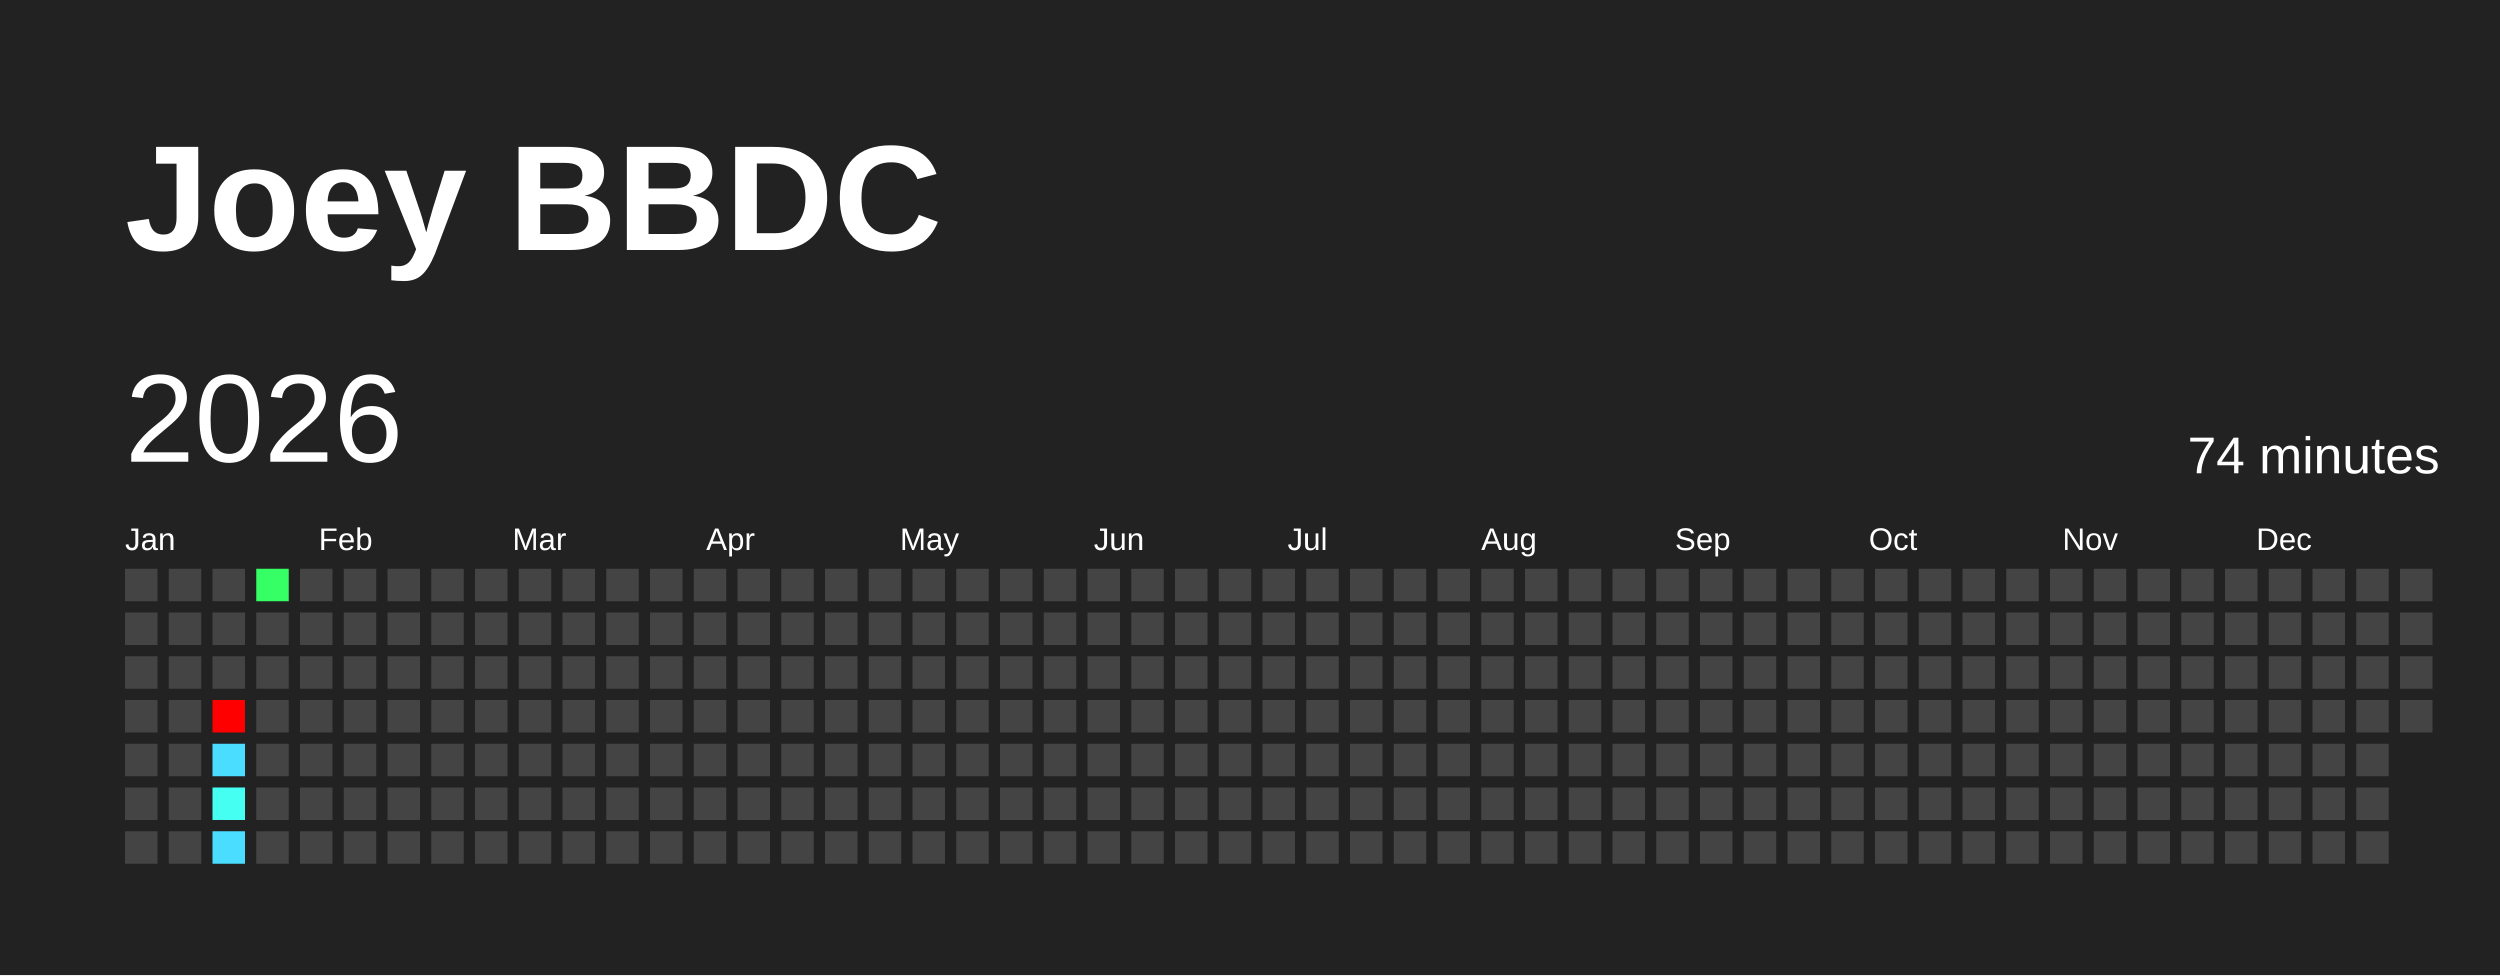
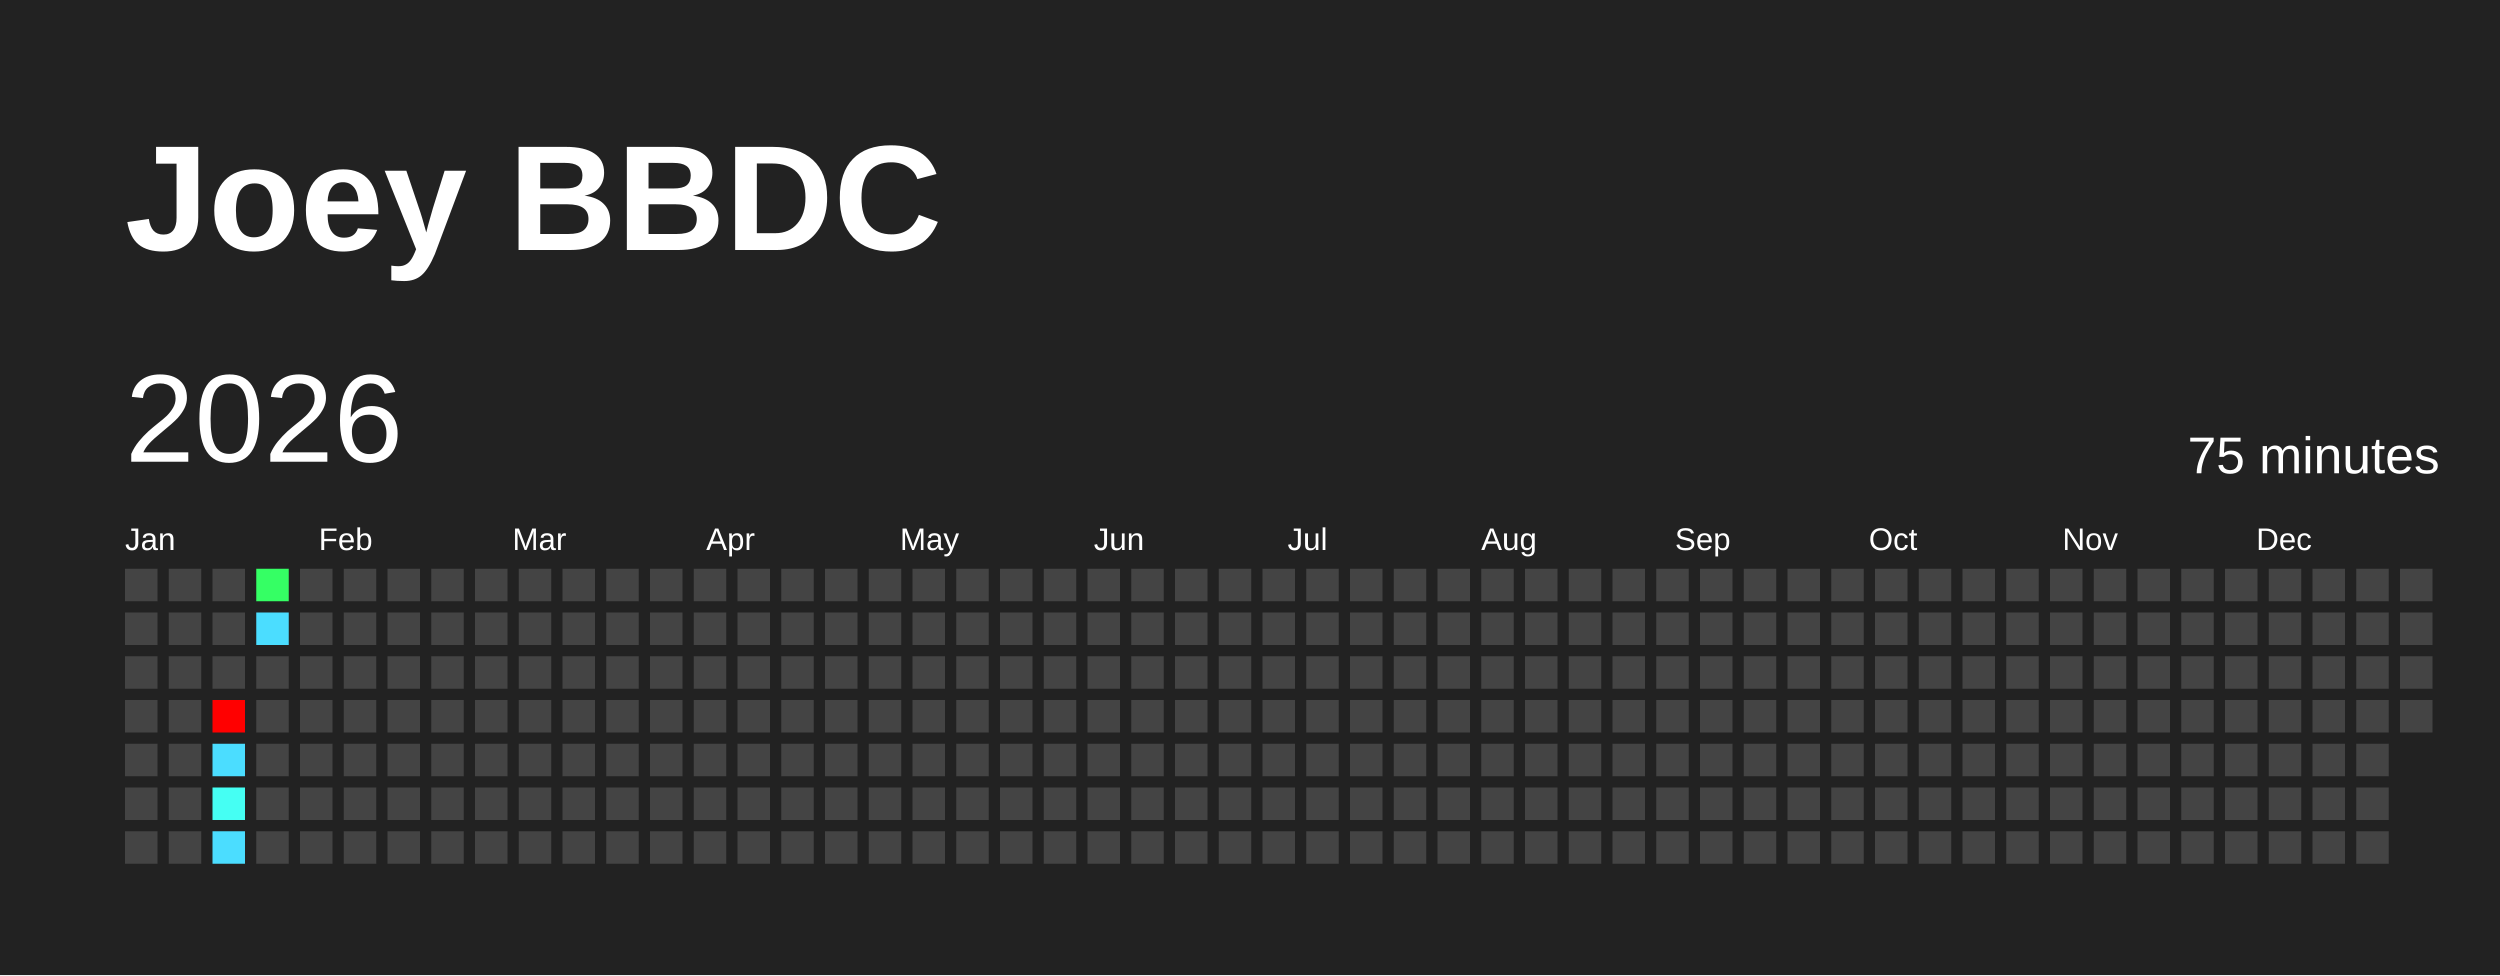
<svg xmlns="http://www.w3.org/2000/svg" baseProfile="full" height="78mm" version="1.1" viewBox="0,0,200,78" width="200mm">
  <defs />
  <rect fill="#222222" height="78" width="200" x="0" y="0" />
  <text fill="#FFFFFF" style="font-size:12px; font-family:Arial; font-weight:bold;" x="10" y="20">Joey BBDC</text>
  <text dominant-baseline="hanging" fill="#FFFFFF" style="font-size:10.0px; font-family:Arial;" x="10" y="30">2026</text>
-   <text dominant-baseline="hanging" fill="#FFFFFF" style="font-size:4.125px; font-family:Arial;" x="175" y="35">74 minutes</text>
+   <text dominant-baseline="hanging" fill="#FFFFFF" style="font-size:4.125px; font-family:Arial;" x="175" y="35">75 minutes</text>
  <text fill="#FFFFFF" style="font-size:2.5px; font-family:Arial" x="10.0" y="44">Jan</text>
  <text fill="#FFFFFF" style="font-size:2.5px; font-family:Arial" x="25.5" y="44">Feb</text>
  <text fill="#FFFFFF" style="font-size:2.5px; font-family:Arial" x="41.0" y="44">Mar</text>
  <text fill="#FFFFFF" style="font-size:2.5px; font-family:Arial" x="56.5" y="44">Apr</text>
  <text fill="#FFFFFF" style="font-size:2.5px; font-family:Arial" x="72.0" y="44">May</text>
  <text fill="#FFFFFF" style="font-size:2.5px; font-family:Arial" x="87.5" y="44">Jun</text>
  <text fill="#FFFFFF" style="font-size:2.5px; font-family:Arial" x="103.0" y="44">Jul</text>
  <text fill="#FFFFFF" style="font-size:2.5px; font-family:Arial" x="118.5" y="44">Aug</text>
  <text fill="#FFFFFF" style="font-size:2.5px; font-family:Arial" x="134.0" y="44">Sep</text>
  <text fill="#FFFFFF" style="font-size:2.5px; font-family:Arial" x="149.5" y="44">Oct</text>
  <text fill="#FFFFFF" style="font-size:2.5px; font-family:Arial" x="165.0" y="44">Nov</text>
  <text fill="#FFFFFF" style="font-size:2.5px; font-family:Arial" x="180.5" y="44">Dec</text>
  <rect fill="#444444" height="2.6" width="2.6" x="10.0" y="45.5" />
  <rect fill="#444444" height="2.6" width="2.6" x="10.0" y="49.0" />
  <rect fill="#444444" height="2.6" width="2.6" x="10.0" y="52.5" />
  <rect fill="#444444" height="2.6" width="2.6" x="10.0" y="56.0" />
  <rect fill="#444444" height="2.6" width="2.6" x="10.0" y="59.5" />
  <rect fill="#444444" height="2.6" width="2.6" x="10.0" y="63.0" />
  <rect fill="#444444" height="2.6" width="2.6" x="10.0" y="66.5" />
  <rect fill="#444444" height="2.6" width="2.6" x="13.5" y="45.5" />
  <rect fill="#444444" height="2.6" width="2.6" x="13.5" y="49.0" />
  <rect fill="#444444" height="2.6" width="2.6" x="13.5" y="52.5" />
  <rect fill="#444444" height="2.6" width="2.6" x="13.5" y="56.0" />
  <rect fill="#444444" height="2.6" width="2.6" x="13.5" y="59.5" />
  <rect fill="#444444" height="2.6" width="2.6" x="13.5" y="63.0" />
  <rect fill="#444444" height="2.6" width="2.6" x="13.5" y="66.5" />
  <rect fill="#444444" height="2.6" width="2.6" x="17.0" y="45.5" />
  <rect fill="#444444" height="2.6" width="2.6" x="17.0" y="49.0" />
  <rect fill="#444444" height="2.6" width="2.6" x="17.0" y="52.5" />
  <rect fill="red" height="2.6" width="2.6" x="17.0" y="56.0" />
  <rect fill="#4bddff" height="2.6" width="2.6" x="17.0" y="59.5" />
  <rect fill="#45fff3" height="2.6" width="2.6" x="17.0" y="63.0" />
  <rect fill="#4bddff" height="2.6" width="2.6" x="17.0" y="66.5" />
  <rect fill="#35ff64" height="2.6" width="2.6" x="20.5" y="45.5" />
-   <rect fill="#444444" height="2.6" width="2.6" x="20.5" y="49.0" />
+   <rect fill="#4bddff" height="2.6" width="2.6" x="20.5" y="49.0" />
  <rect fill="#444444" height="2.6" width="2.6" x="20.5" y="52.5" />
  <rect fill="#444444" height="2.6" width="2.6" x="20.5" y="56.0" />
  <rect fill="#444444" height="2.6" width="2.6" x="20.5" y="59.5" />
  <rect fill="#444444" height="2.6" width="2.6" x="20.5" y="63.0" />
  <rect fill="#444444" height="2.6" width="2.6" x="20.5" y="66.5" />
  <rect fill="#444444" height="2.6" width="2.6" x="24.0" y="45.5" />
  <rect fill="#444444" height="2.6" width="2.6" x="24.0" y="49.0" />
  <rect fill="#444444" height="2.6" width="2.6" x="24.0" y="52.5" />
  <rect fill="#444444" height="2.6" width="2.6" x="24.0" y="56.0" />
  <rect fill="#444444" height="2.6" width="2.6" x="24.0" y="59.5" />
  <rect fill="#444444" height="2.6" width="2.6" x="24.0" y="63.0" />
  <rect fill="#444444" height="2.6" width="2.6" x="24.0" y="66.5" />
  <rect fill="#444444" height="2.6" width="2.6" x="27.5" y="45.5" />
  <rect fill="#444444" height="2.6" width="2.6" x="27.5" y="49.0" />
  <rect fill="#444444" height="2.6" width="2.6" x="27.5" y="52.5" />
  <rect fill="#444444" height="2.6" width="2.6" x="27.5" y="56.0" />
  <rect fill="#444444" height="2.6" width="2.6" x="27.5" y="59.5" />
  <rect fill="#444444" height="2.6" width="2.6" x="27.5" y="63.0" />
  <rect fill="#444444" height="2.6" width="2.6" x="27.5" y="66.5" />
  <rect fill="#444444" height="2.6" width="2.6" x="31.0" y="45.5" />
  <rect fill="#444444" height="2.6" width="2.6" x="31.0" y="49.0" />
  <rect fill="#444444" height="2.6" width="2.6" x="31.0" y="52.5" />
  <rect fill="#444444" height="2.6" width="2.6" x="31.0" y="56.0" />
  <rect fill="#444444" height="2.6" width="2.6" x="31.0" y="59.5" />
  <rect fill="#444444" height="2.6" width="2.6" x="31.0" y="63.0" />
  <rect fill="#444444" height="2.6" width="2.6" x="31.0" y="66.5" />
  <rect fill="#444444" height="2.6" width="2.6" x="34.5" y="45.5" />
  <rect fill="#444444" height="2.6" width="2.6" x="34.5" y="49.0" />
  <rect fill="#444444" height="2.6" width="2.6" x="34.5" y="52.5" />
  <rect fill="#444444" height="2.6" width="2.6" x="34.5" y="56.0" />
  <rect fill="#444444" height="2.6" width="2.6" x="34.5" y="59.5" />
  <rect fill="#444444" height="2.6" width="2.6" x="34.5" y="63.0" />
  <rect fill="#444444" height="2.6" width="2.6" x="34.5" y="66.5" />
  <rect fill="#444444" height="2.6" width="2.6" x="38.0" y="45.5" />
  <rect fill="#444444" height="2.6" width="2.6" x="38.0" y="49.0" />
  <rect fill="#444444" height="2.6" width="2.6" x="38.0" y="52.5" />
  <rect fill="#444444" height="2.6" width="2.6" x="38.0" y="56.0" />
  <rect fill="#444444" height="2.6" width="2.6" x="38.0" y="59.5" />
  <rect fill="#444444" height="2.6" width="2.6" x="38.0" y="63.0" />
  <rect fill="#444444" height="2.6" width="2.6" x="38.0" y="66.5" />
  <rect fill="#444444" height="2.6" width="2.6" x="41.5" y="45.5" />
  <rect fill="#444444" height="2.6" width="2.6" x="41.5" y="49.0" />
  <rect fill="#444444" height="2.6" width="2.6" x="41.5" y="52.5" />
  <rect fill="#444444" height="2.6" width="2.6" x="41.5" y="56.0" />
  <rect fill="#444444" height="2.6" width="2.6" x="41.5" y="59.5" />
  <rect fill="#444444" height="2.6" width="2.6" x="41.5" y="63.0" />
  <rect fill="#444444" height="2.6" width="2.6" x="41.5" y="66.5" />
  <rect fill="#444444" height="2.6" width="2.6" x="45.0" y="45.5" />
  <rect fill="#444444" height="2.6" width="2.6" x="45.0" y="49.0" />
  <rect fill="#444444" height="2.6" width="2.6" x="45.0" y="52.5" />
  <rect fill="#444444" height="2.6" width="2.6" x="45.0" y="56.0" />
  <rect fill="#444444" height="2.6" width="2.6" x="45.0" y="59.5" />
  <rect fill="#444444" height="2.6" width="2.6" x="45.0" y="63.0" />
  <rect fill="#444444" height="2.6" width="2.6" x="45.0" y="66.5" />
  <rect fill="#444444" height="2.6" width="2.6" x="48.5" y="45.5" />
  <rect fill="#444444" height="2.6" width="2.6" x="48.5" y="49.0" />
  <rect fill="#444444" height="2.6" width="2.6" x="48.5" y="52.5" />
  <rect fill="#444444" height="2.6" width="2.6" x="48.5" y="56.0" />
  <rect fill="#444444" height="2.6" width="2.6" x="48.5" y="59.5" />
  <rect fill="#444444" height="2.6" width="2.6" x="48.5" y="63.0" />
  <rect fill="#444444" height="2.6" width="2.6" x="48.5" y="66.5" />
  <rect fill="#444444" height="2.6" width="2.6" x="52.0" y="45.5" />
  <rect fill="#444444" height="2.6" width="2.6" x="52.0" y="49.0" />
  <rect fill="#444444" height="2.6" width="2.6" x="52.0" y="52.5" />
  <rect fill="#444444" height="2.6" width="2.6" x="52.0" y="56.0" />
  <rect fill="#444444" height="2.6" width="2.6" x="52.0" y="59.5" />
  <rect fill="#444444" height="2.6" width="2.6" x="52.0" y="63.0" />
  <rect fill="#444444" height="2.6" width="2.6" x="52.0" y="66.5" />
  <rect fill="#444444" height="2.6" width="2.6" x="55.5" y="45.5" />
  <rect fill="#444444" height="2.6" width="2.6" x="55.5" y="49.0" />
  <rect fill="#444444" height="2.6" width="2.6" x="55.5" y="52.5" />
  <rect fill="#444444" height="2.6" width="2.6" x="55.5" y="56.0" />
  <rect fill="#444444" height="2.6" width="2.6" x="55.5" y="59.5" />
  <rect fill="#444444" height="2.6" width="2.6" x="55.5" y="63.0" />
  <rect fill="#444444" height="2.6" width="2.6" x="55.5" y="66.5" />
  <rect fill="#444444" height="2.6" width="2.6" x="59.0" y="45.5" />
  <rect fill="#444444" height="2.6" width="2.6" x="59.0" y="49.0" />
  <rect fill="#444444" height="2.6" width="2.6" x="59.0" y="52.5" />
  <rect fill="#444444" height="2.6" width="2.6" x="59.0" y="56.0" />
  <rect fill="#444444" height="2.6" width="2.6" x="59.0" y="59.5" />
  <rect fill="#444444" height="2.6" width="2.6" x="59.0" y="63.0" />
  <rect fill="#444444" height="2.6" width="2.6" x="59.0" y="66.5" />
  <rect fill="#444444" height="2.6" width="2.6" x="62.5" y="45.5" />
  <rect fill="#444444" height="2.6" width="2.6" x="62.5" y="49.0" />
  <rect fill="#444444" height="2.6" width="2.6" x="62.5" y="52.5" />
  <rect fill="#444444" height="2.6" width="2.6" x="62.5" y="56.0" />
  <rect fill="#444444" height="2.6" width="2.6" x="62.5" y="59.5" />
  <rect fill="#444444" height="2.6" width="2.6" x="62.5" y="63.0" />
  <rect fill="#444444" height="2.6" width="2.6" x="62.5" y="66.5" />
  <rect fill="#444444" height="2.6" width="2.6" x="66.0" y="45.5" />
  <rect fill="#444444" height="2.6" width="2.6" x="66.0" y="49.0" />
  <rect fill="#444444" height="2.6" width="2.6" x="66.0" y="52.5" />
  <rect fill="#444444" height="2.6" width="2.6" x="66.0" y="56.0" />
  <rect fill="#444444" height="2.6" width="2.6" x="66.0" y="59.5" />
  <rect fill="#444444" height="2.6" width="2.6" x="66.0" y="63.0" />
  <rect fill="#444444" height="2.6" width="2.6" x="66.0" y="66.5" />
  <rect fill="#444444" height="2.6" width="2.6" x="69.5" y="45.5" />
  <rect fill="#444444" height="2.6" width="2.6" x="69.5" y="49.0" />
  <rect fill="#444444" height="2.6" width="2.6" x="69.5" y="52.5" />
  <rect fill="#444444" height="2.6" width="2.6" x="69.5" y="56.0" />
  <rect fill="#444444" height="2.6" width="2.6" x="69.5" y="59.5" />
  <rect fill="#444444" height="2.6" width="2.6" x="69.5" y="63.0" />
  <rect fill="#444444" height="2.6" width="2.6" x="69.5" y="66.5" />
  <rect fill="#444444" height="2.6" width="2.6" x="73.0" y="45.5" />
  <rect fill="#444444" height="2.6" width="2.6" x="73.0" y="49.0" />
  <rect fill="#444444" height="2.6" width="2.6" x="73.0" y="52.5" />
  <rect fill="#444444" height="2.6" width="2.6" x="73.0" y="56.0" />
  <rect fill="#444444" height="2.6" width="2.6" x="73.0" y="59.5" />
  <rect fill="#444444" height="2.6" width="2.6" x="73.0" y="63.0" />
  <rect fill="#444444" height="2.6" width="2.6" x="73.0" y="66.5" />
  <rect fill="#444444" height="2.6" width="2.6" x="76.5" y="45.5" />
  <rect fill="#444444" height="2.6" width="2.6" x="76.5" y="49.0" />
  <rect fill="#444444" height="2.6" width="2.6" x="76.5" y="52.5" />
  <rect fill="#444444" height="2.6" width="2.6" x="76.5" y="56.0" />
  <rect fill="#444444" height="2.6" width="2.6" x="76.5" y="59.5" />
  <rect fill="#444444" height="2.6" width="2.6" x="76.5" y="63.0" />
  <rect fill="#444444" height="2.6" width="2.6" x="76.5" y="66.5" />
  <rect fill="#444444" height="2.6" width="2.6" x="80.0" y="45.5" />
  <rect fill="#444444" height="2.6" width="2.6" x="80.0" y="49.0" />
  <rect fill="#444444" height="2.6" width="2.6" x="80.0" y="52.5" />
  <rect fill="#444444" height="2.6" width="2.6" x="80.0" y="56.0" />
  <rect fill="#444444" height="2.6" width="2.6" x="80.0" y="59.5" />
  <rect fill="#444444" height="2.6" width="2.6" x="80.0" y="63.0" />
  <rect fill="#444444" height="2.6" width="2.6" x="80.0" y="66.5" />
  <rect fill="#444444" height="2.6" width="2.6" x="83.5" y="45.5" />
  <rect fill="#444444" height="2.6" width="2.6" x="83.5" y="49.0" />
  <rect fill="#444444" height="2.6" width="2.6" x="83.5" y="52.5" />
  <rect fill="#444444" height="2.6" width="2.6" x="83.5" y="56.0" />
  <rect fill="#444444" height="2.6" width="2.6" x="83.5" y="59.5" />
  <rect fill="#444444" height="2.6" width="2.6" x="83.5" y="63.0" />
  <rect fill="#444444" height="2.6" width="2.6" x="83.5" y="66.5" />
  <rect fill="#444444" height="2.6" width="2.6" x="87.0" y="45.5" />
  <rect fill="#444444" height="2.6" width="2.6" x="87.0" y="49.0" />
  <rect fill="#444444" height="2.6" width="2.6" x="87.0" y="52.5" />
  <rect fill="#444444" height="2.6" width="2.6" x="87.0" y="56.0" />
  <rect fill="#444444" height="2.6" width="2.6" x="87.0" y="59.5" />
  <rect fill="#444444" height="2.6" width="2.6" x="87.0" y="63.0" />
  <rect fill="#444444" height="2.6" width="2.6" x="87.0" y="66.5" />
  <rect fill="#444444" height="2.6" width="2.6" x="90.5" y="45.5" />
  <rect fill="#444444" height="2.6" width="2.6" x="90.5" y="49.0" />
  <rect fill="#444444" height="2.6" width="2.6" x="90.5" y="52.5" />
  <rect fill="#444444" height="2.6" width="2.6" x="90.5" y="56.0" />
  <rect fill="#444444" height="2.6" width="2.6" x="90.5" y="59.5" />
  <rect fill="#444444" height="2.6" width="2.6" x="90.5" y="63.0" />
  <rect fill="#444444" height="2.6" width="2.6" x="90.5" y="66.5" />
  <rect fill="#444444" height="2.6" width="2.6" x="94.0" y="45.5" />
  <rect fill="#444444" height="2.6" width="2.6" x="94.0" y="49.0" />
  <rect fill="#444444" height="2.6" width="2.6" x="94.0" y="52.5" />
  <rect fill="#444444" height="2.6" width="2.6" x="94.0" y="56.0" />
  <rect fill="#444444" height="2.6" width="2.6" x="94.0" y="59.5" />
  <rect fill="#444444" height="2.6" width="2.6" x="94.0" y="63.0" />
  <rect fill="#444444" height="2.6" width="2.6" x="94.0" y="66.5" />
  <rect fill="#444444" height="2.6" width="2.6" x="97.5" y="45.5" />
  <rect fill="#444444" height="2.6" width="2.6" x="97.5" y="49.0" />
  <rect fill="#444444" height="2.6" width="2.6" x="97.5" y="52.5" />
  <rect fill="#444444" height="2.6" width="2.6" x="97.5" y="56.0" />
  <rect fill="#444444" height="2.6" width="2.6" x="97.5" y="59.5" />
  <rect fill="#444444" height="2.6" width="2.6" x="97.5" y="63.0" />
  <rect fill="#444444" height="2.6" width="2.6" x="97.5" y="66.5" />
  <rect fill="#444444" height="2.6" width="2.6" x="101.0" y="45.5" />
  <rect fill="#444444" height="2.6" width="2.6" x="101.0" y="49.0" />
  <rect fill="#444444" height="2.6" width="2.6" x="101.0" y="52.5" />
  <rect fill="#444444" height="2.6" width="2.6" x="101.0" y="56.0" />
  <rect fill="#444444" height="2.6" width="2.6" x="101.0" y="59.5" />
  <rect fill="#444444" height="2.6" width="2.6" x="101.0" y="63.0" />
  <rect fill="#444444" height="2.6" width="2.6" x="101.0" y="66.5" />
  <rect fill="#444444" height="2.6" width="2.6" x="104.5" y="45.5" />
  <rect fill="#444444" height="2.6" width="2.6" x="104.5" y="49.0" />
  <rect fill="#444444" height="2.6" width="2.6" x="104.5" y="52.5" />
  <rect fill="#444444" height="2.6" width="2.6" x="104.5" y="56.0" />
  <rect fill="#444444" height="2.6" width="2.6" x="104.5" y="59.5" />
  <rect fill="#444444" height="2.6" width="2.6" x="104.5" y="63.0" />
  <rect fill="#444444" height="2.6" width="2.6" x="104.5" y="66.5" />
  <rect fill="#444444" height="2.6" width="2.6" x="108.0" y="45.5" />
  <rect fill="#444444" height="2.6" width="2.6" x="108.0" y="49.0" />
  <rect fill="#444444" height="2.6" width="2.6" x="108.0" y="52.5" />
  <rect fill="#444444" height="2.6" width="2.6" x="108.0" y="56.0" />
  <rect fill="#444444" height="2.6" width="2.6" x="108.0" y="59.5" />
  <rect fill="#444444" height="2.6" width="2.6" x="108.0" y="63.0" />
  <rect fill="#444444" height="2.6" width="2.6" x="108.0" y="66.5" />
  <rect fill="#444444" height="2.6" width="2.6" x="111.5" y="45.5" />
  <rect fill="#444444" height="2.6" width="2.6" x="111.5" y="49.0" />
  <rect fill="#444444" height="2.6" width="2.6" x="111.5" y="52.5" />
  <rect fill="#444444" height="2.6" width="2.6" x="111.5" y="56.0" />
  <rect fill="#444444" height="2.6" width="2.6" x="111.5" y="59.5" />
  <rect fill="#444444" height="2.6" width="2.6" x="111.5" y="63.0" />
  <rect fill="#444444" height="2.6" width="2.6" x="111.5" y="66.5" />
  <rect fill="#444444" height="2.6" width="2.6" x="115.0" y="45.5" />
  <rect fill="#444444" height="2.6" width="2.6" x="115.0" y="49.0" />
  <rect fill="#444444" height="2.6" width="2.6" x="115.0" y="52.5" />
  <rect fill="#444444" height="2.6" width="2.6" x="115.0" y="56.0" />
  <rect fill="#444444" height="2.6" width="2.6" x="115.0" y="59.5" />
  <rect fill="#444444" height="2.6" width="2.6" x="115.0" y="63.0" />
  <rect fill="#444444" height="2.6" width="2.6" x="115.0" y="66.5" />
  <rect fill="#444444" height="2.6" width="2.6" x="118.5" y="45.5" />
  <rect fill="#444444" height="2.6" width="2.6" x="118.5" y="49.0" />
  <rect fill="#444444" height="2.6" width="2.6" x="118.5" y="52.5" />
  <rect fill="#444444" height="2.6" width="2.6" x="118.5" y="56.0" />
  <rect fill="#444444" height="2.6" width="2.6" x="118.5" y="59.5" />
  <rect fill="#444444" height="2.6" width="2.6" x="118.5" y="63.0" />
  <rect fill="#444444" height="2.6" width="2.6" x="118.5" y="66.5" />
  <rect fill="#444444" height="2.6" width="2.6" x="122.0" y="45.5" />
  <rect fill="#444444" height="2.6" width="2.6" x="122.0" y="49.0" />
  <rect fill="#444444" height="2.6" width="2.6" x="122.0" y="52.5" />
  <rect fill="#444444" height="2.6" width="2.6" x="122.0" y="56.0" />
  <rect fill="#444444" height="2.6" width="2.6" x="122.0" y="59.5" />
  <rect fill="#444444" height="2.6" width="2.6" x="122.0" y="63.0" />
  <rect fill="#444444" height="2.6" width="2.6" x="122.0" y="66.5" />
  <rect fill="#444444" height="2.6" width="2.6" x="125.5" y="45.5" />
  <rect fill="#444444" height="2.6" width="2.6" x="125.5" y="49.0" />
  <rect fill="#444444" height="2.6" width="2.6" x="125.5" y="52.5" />
  <rect fill="#444444" height="2.6" width="2.6" x="125.5" y="56.0" />
  <rect fill="#444444" height="2.6" width="2.6" x="125.5" y="59.5" />
  <rect fill="#444444" height="2.6" width="2.6" x="125.5" y="63.0" />
  <rect fill="#444444" height="2.6" width="2.6" x="125.5" y="66.5" />
  <rect fill="#444444" height="2.6" width="2.6" x="129.0" y="45.5" />
  <rect fill="#444444" height="2.6" width="2.6" x="129.0" y="49.0" />
  <rect fill="#444444" height="2.6" width="2.6" x="129.0" y="52.5" />
  <rect fill="#444444" height="2.6" width="2.6" x="129.0" y="56.0" />
  <rect fill="#444444" height="2.6" width="2.6" x="129.0" y="59.5" />
  <rect fill="#444444" height="2.6" width="2.6" x="129.0" y="63.0" />
  <rect fill="#444444" height="2.6" width="2.6" x="129.0" y="66.5" />
  <rect fill="#444444" height="2.6" width="2.6" x="132.5" y="45.5" />
  <rect fill="#444444" height="2.6" width="2.6" x="132.5" y="49.0" />
  <rect fill="#444444" height="2.6" width="2.6" x="132.5" y="52.5" />
  <rect fill="#444444" height="2.6" width="2.6" x="132.5" y="56.0" />
  <rect fill="#444444" height="2.6" width="2.6" x="132.5" y="59.5" />
  <rect fill="#444444" height="2.6" width="2.6" x="132.5" y="63.0" />
  <rect fill="#444444" height="2.6" width="2.6" x="132.5" y="66.5" />
  <rect fill="#444444" height="2.6" width="2.6" x="136.0" y="45.5" />
  <rect fill="#444444" height="2.6" width="2.6" x="136.0" y="49.0" />
  <rect fill="#444444" height="2.6" width="2.6" x="136.0" y="52.5" />
  <rect fill="#444444" height="2.6" width="2.6" x="136.0" y="56.0" />
  <rect fill="#444444" height="2.6" width="2.6" x="136.0" y="59.5" />
  <rect fill="#444444" height="2.6" width="2.6" x="136.0" y="63.0" />
  <rect fill="#444444" height="2.6" width="2.6" x="136.0" y="66.5" />
  <rect fill="#444444" height="2.6" width="2.6" x="139.5" y="45.5" />
  <rect fill="#444444" height="2.6" width="2.6" x="139.5" y="49.0" />
  <rect fill="#444444" height="2.6" width="2.6" x="139.5" y="52.5" />
  <rect fill="#444444" height="2.6" width="2.6" x="139.5" y="56.0" />
  <rect fill="#444444" height="2.6" width="2.6" x="139.5" y="59.5" />
  <rect fill="#444444" height="2.6" width="2.6" x="139.5" y="63.0" />
  <rect fill="#444444" height="2.6" width="2.6" x="139.5" y="66.5" />
  <rect fill="#444444" height="2.6" width="2.6" x="143.0" y="45.5" />
  <rect fill="#444444" height="2.6" width="2.6" x="143.0" y="49.0" />
  <rect fill="#444444" height="2.6" width="2.6" x="143.0" y="52.5" />
  <rect fill="#444444" height="2.6" width="2.6" x="143.0" y="56.0" />
  <rect fill="#444444" height="2.6" width="2.6" x="143.0" y="59.5" />
  <rect fill="#444444" height="2.6" width="2.6" x="143.0" y="63.0" />
  <rect fill="#444444" height="2.6" width="2.6" x="143.0" y="66.5" />
  <rect fill="#444444" height="2.6" width="2.6" x="146.5" y="45.5" />
  <rect fill="#444444" height="2.6" width="2.6" x="146.5" y="49.0" />
  <rect fill="#444444" height="2.6" width="2.6" x="146.5" y="52.5" />
  <rect fill="#444444" height="2.6" width="2.6" x="146.5" y="56.0" />
  <rect fill="#444444" height="2.6" width="2.6" x="146.5" y="59.5" />
  <rect fill="#444444" height="2.6" width="2.6" x="146.5" y="63.0" />
  <rect fill="#444444" height="2.6" width="2.6" x="146.5" y="66.5" />
  <rect fill="#444444" height="2.6" width="2.6" x="150.0" y="45.5" />
  <rect fill="#444444" height="2.6" width="2.6" x="150.0" y="49.0" />
  <rect fill="#444444" height="2.6" width="2.6" x="150.0" y="52.5" />
  <rect fill="#444444" height="2.6" width="2.6" x="150.0" y="56.0" />
  <rect fill="#444444" height="2.6" width="2.6" x="150.0" y="59.5" />
  <rect fill="#444444" height="2.6" width="2.6" x="150.0" y="63.0" />
  <rect fill="#444444" height="2.6" width="2.6" x="150.0" y="66.5" />
  <rect fill="#444444" height="2.6" width="2.6" x="153.5" y="45.5" />
  <rect fill="#444444" height="2.6" width="2.6" x="153.5" y="49.0" />
  <rect fill="#444444" height="2.6" width="2.6" x="153.5" y="52.5" />
  <rect fill="#444444" height="2.6" width="2.6" x="153.5" y="56.0" />
  <rect fill="#444444" height="2.6" width="2.6" x="153.5" y="59.5" />
  <rect fill="#444444" height="2.6" width="2.6" x="153.5" y="63.0" />
  <rect fill="#444444" height="2.6" width="2.6" x="153.5" y="66.5" />
  <rect fill="#444444" height="2.6" width="2.6" x="157.0" y="45.5" />
  <rect fill="#444444" height="2.6" width="2.6" x="157.0" y="49.0" />
  <rect fill="#444444" height="2.6" width="2.6" x="157.0" y="52.5" />
  <rect fill="#444444" height="2.6" width="2.6" x="157.0" y="56.0" />
  <rect fill="#444444" height="2.6" width="2.6" x="157.0" y="59.5" />
  <rect fill="#444444" height="2.6" width="2.6" x="157.0" y="63.0" />
  <rect fill="#444444" height="2.6" width="2.6" x="157.0" y="66.5" />
  <rect fill="#444444" height="2.6" width="2.6" x="160.5" y="45.5" />
  <rect fill="#444444" height="2.6" width="2.6" x="160.5" y="49.0" />
  <rect fill="#444444" height="2.6" width="2.6" x="160.5" y="52.5" />
  <rect fill="#444444" height="2.6" width="2.6" x="160.5" y="56.0" />
  <rect fill="#444444" height="2.6" width="2.6" x="160.5" y="59.5" />
  <rect fill="#444444" height="2.6" width="2.6" x="160.5" y="63.0" />
  <rect fill="#444444" height="2.6" width="2.6" x="160.5" y="66.5" />
  <rect fill="#444444" height="2.6" width="2.6" x="164.0" y="45.5" />
  <rect fill="#444444" height="2.6" width="2.6" x="164.0" y="49.0" />
  <rect fill="#444444" height="2.6" width="2.6" x="164.0" y="52.5" />
  <rect fill="#444444" height="2.6" width="2.6" x="164.0" y="56.0" />
  <rect fill="#444444" height="2.6" width="2.6" x="164.0" y="59.5" />
  <rect fill="#444444" height="2.6" width="2.6" x="164.0" y="63.0" />
  <rect fill="#444444" height="2.6" width="2.6" x="164.0" y="66.5" />
  <rect fill="#444444" height="2.6" width="2.6" x="167.5" y="45.5" />
  <rect fill="#444444" height="2.6" width="2.6" x="167.5" y="49.0" />
  <rect fill="#444444" height="2.6" width="2.6" x="167.5" y="52.5" />
  <rect fill="#444444" height="2.6" width="2.6" x="167.5" y="56.0" />
  <rect fill="#444444" height="2.6" width="2.6" x="167.5" y="59.5" />
  <rect fill="#444444" height="2.6" width="2.6" x="167.5" y="63.0" />
  <rect fill="#444444" height="2.6" width="2.6" x="167.5" y="66.5" />
  <rect fill="#444444" height="2.6" width="2.6" x="171.0" y="45.5" />
  <rect fill="#444444" height="2.6" width="2.6" x="171.0" y="49.0" />
  <rect fill="#444444" height="2.6" width="2.6" x="171.0" y="52.5" />
  <rect fill="#444444" height="2.6" width="2.6" x="171.0" y="56.0" />
  <rect fill="#444444" height="2.6" width="2.6" x="171.0" y="59.5" />
  <rect fill="#444444" height="2.6" width="2.6" x="171.0" y="63.0" />
  <rect fill="#444444" height="2.6" width="2.6" x="171.0" y="66.5" />
  <rect fill="#444444" height="2.6" width="2.6" x="174.5" y="45.5" />
  <rect fill="#444444" height="2.6" width="2.6" x="174.5" y="49.0" />
  <rect fill="#444444" height="2.6" width="2.6" x="174.5" y="52.5" />
  <rect fill="#444444" height="2.6" width="2.6" x="174.5" y="56.0" />
  <rect fill="#444444" height="2.6" width="2.6" x="174.5" y="59.5" />
  <rect fill="#444444" height="2.6" width="2.6" x="174.5" y="63.0" />
  <rect fill="#444444" height="2.6" width="2.6" x="174.5" y="66.5" />
  <rect fill="#444444" height="2.6" width="2.6" x="178.0" y="45.5" />
  <rect fill="#444444" height="2.6" width="2.6" x="178.0" y="49.0" />
  <rect fill="#444444" height="2.6" width="2.6" x="178.0" y="52.5" />
  <rect fill="#444444" height="2.6" width="2.6" x="178.0" y="56.0" />
  <rect fill="#444444" height="2.6" width="2.6" x="178.0" y="59.5" />
  <rect fill="#444444" height="2.6" width="2.6" x="178.0" y="63.0" />
  <rect fill="#444444" height="2.6" width="2.6" x="178.0" y="66.5" />
  <rect fill="#444444" height="2.6" width="2.6" x="181.5" y="45.5" />
  <rect fill="#444444" height="2.6" width="2.6" x="181.5" y="49.0" />
  <rect fill="#444444" height="2.6" width="2.6" x="181.5" y="52.5" />
  <rect fill="#444444" height="2.6" width="2.6" x="181.5" y="56.0" />
  <rect fill="#444444" height="2.6" width="2.6" x="181.5" y="59.5" />
  <rect fill="#444444" height="2.6" width="2.6" x="181.5" y="63.0" />
  <rect fill="#444444" height="2.6" width="2.6" x="181.5" y="66.5" />
  <rect fill="#444444" height="2.6" width="2.6" x="185.0" y="45.5" />
  <rect fill="#444444" height="2.6" width="2.6" x="185.0" y="49.0" />
  <rect fill="#444444" height="2.6" width="2.6" x="185.0" y="52.5" />
  <rect fill="#444444" height="2.6" width="2.6" x="185.0" y="56.0" />
  <rect fill="#444444" height="2.6" width="2.6" x="185.0" y="59.5" />
  <rect fill="#444444" height="2.6" width="2.6" x="185.0" y="63.0" />
  <rect fill="#444444" height="2.6" width="2.6" x="185.0" y="66.5" />
  <rect fill="#444444" height="2.6" width="2.6" x="188.5" y="45.5" />
  <rect fill="#444444" height="2.6" width="2.6" x="188.5" y="49.0" />
  <rect fill="#444444" height="2.6" width="2.6" x="188.5" y="52.5" />
  <rect fill="#444444" height="2.6" width="2.6" x="188.5" y="56.0" />
  <rect fill="#444444" height="2.6" width="2.6" x="188.5" y="59.5" />
  <rect fill="#444444" height="2.6" width="2.6" x="188.5" y="63.0" />
  <rect fill="#444444" height="2.6" width="2.6" x="188.5" y="66.5" />
  <rect fill="#444444" height="2.6" width="2.6" x="192.0" y="45.5" />
  <rect fill="#444444" height="2.6" width="2.6" x="192.0" y="49.0" />
  <rect fill="#444444" height="2.6" width="2.6" x="192.0" y="52.5" />
  <rect fill="#444444" height="2.6" width="2.6" x="192.0" y="56.0" />
</svg>
